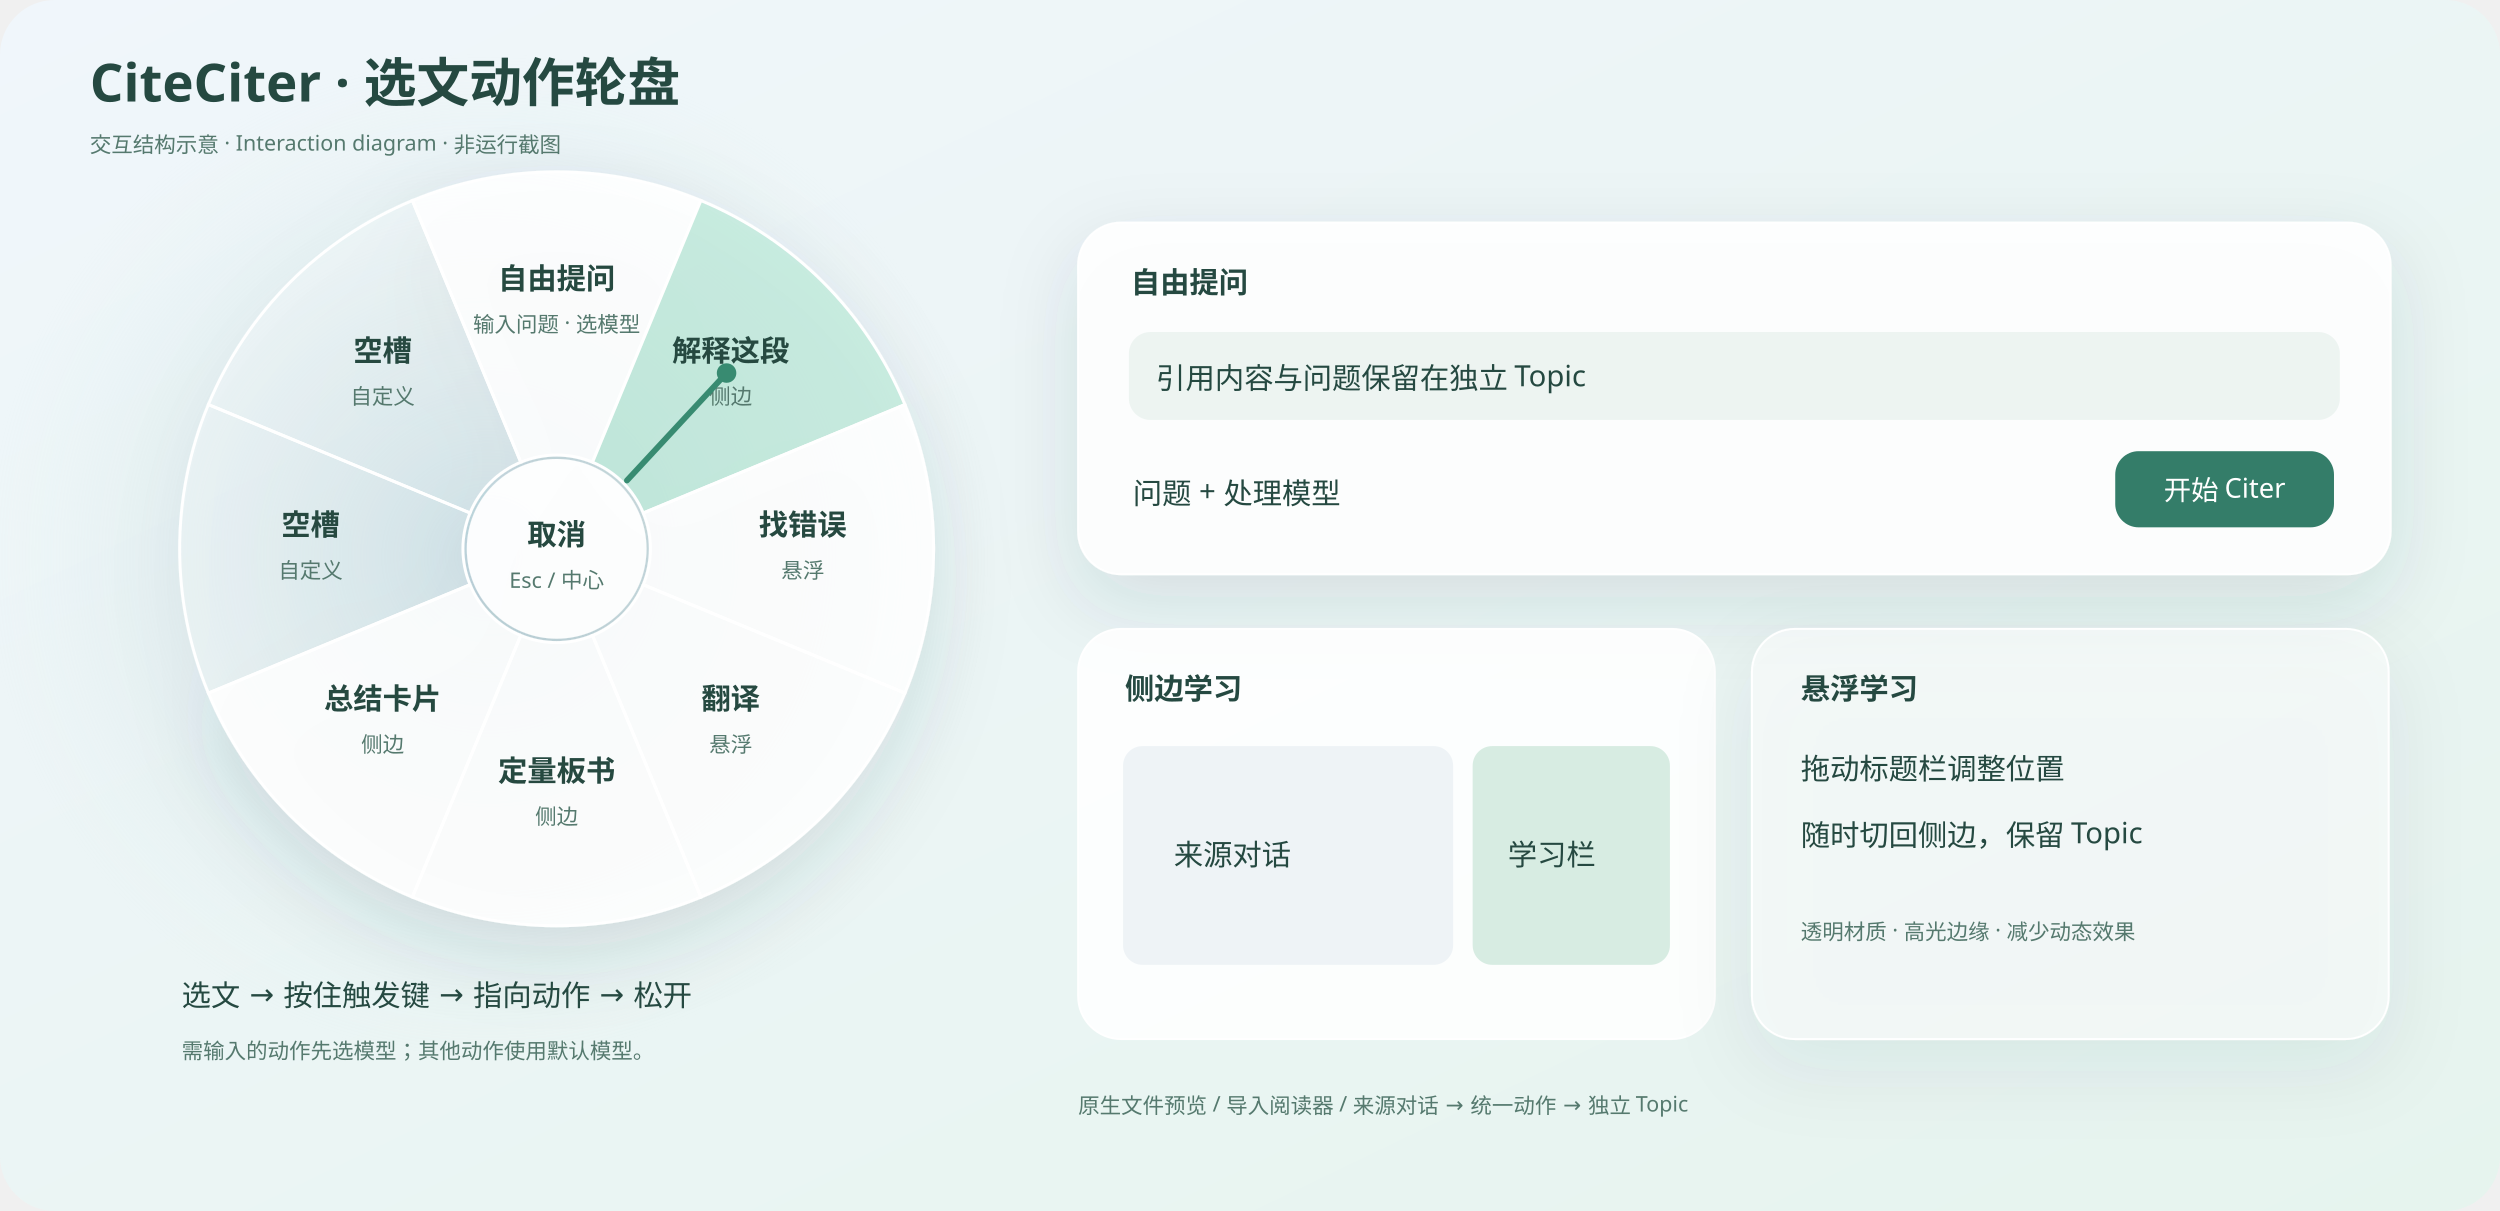
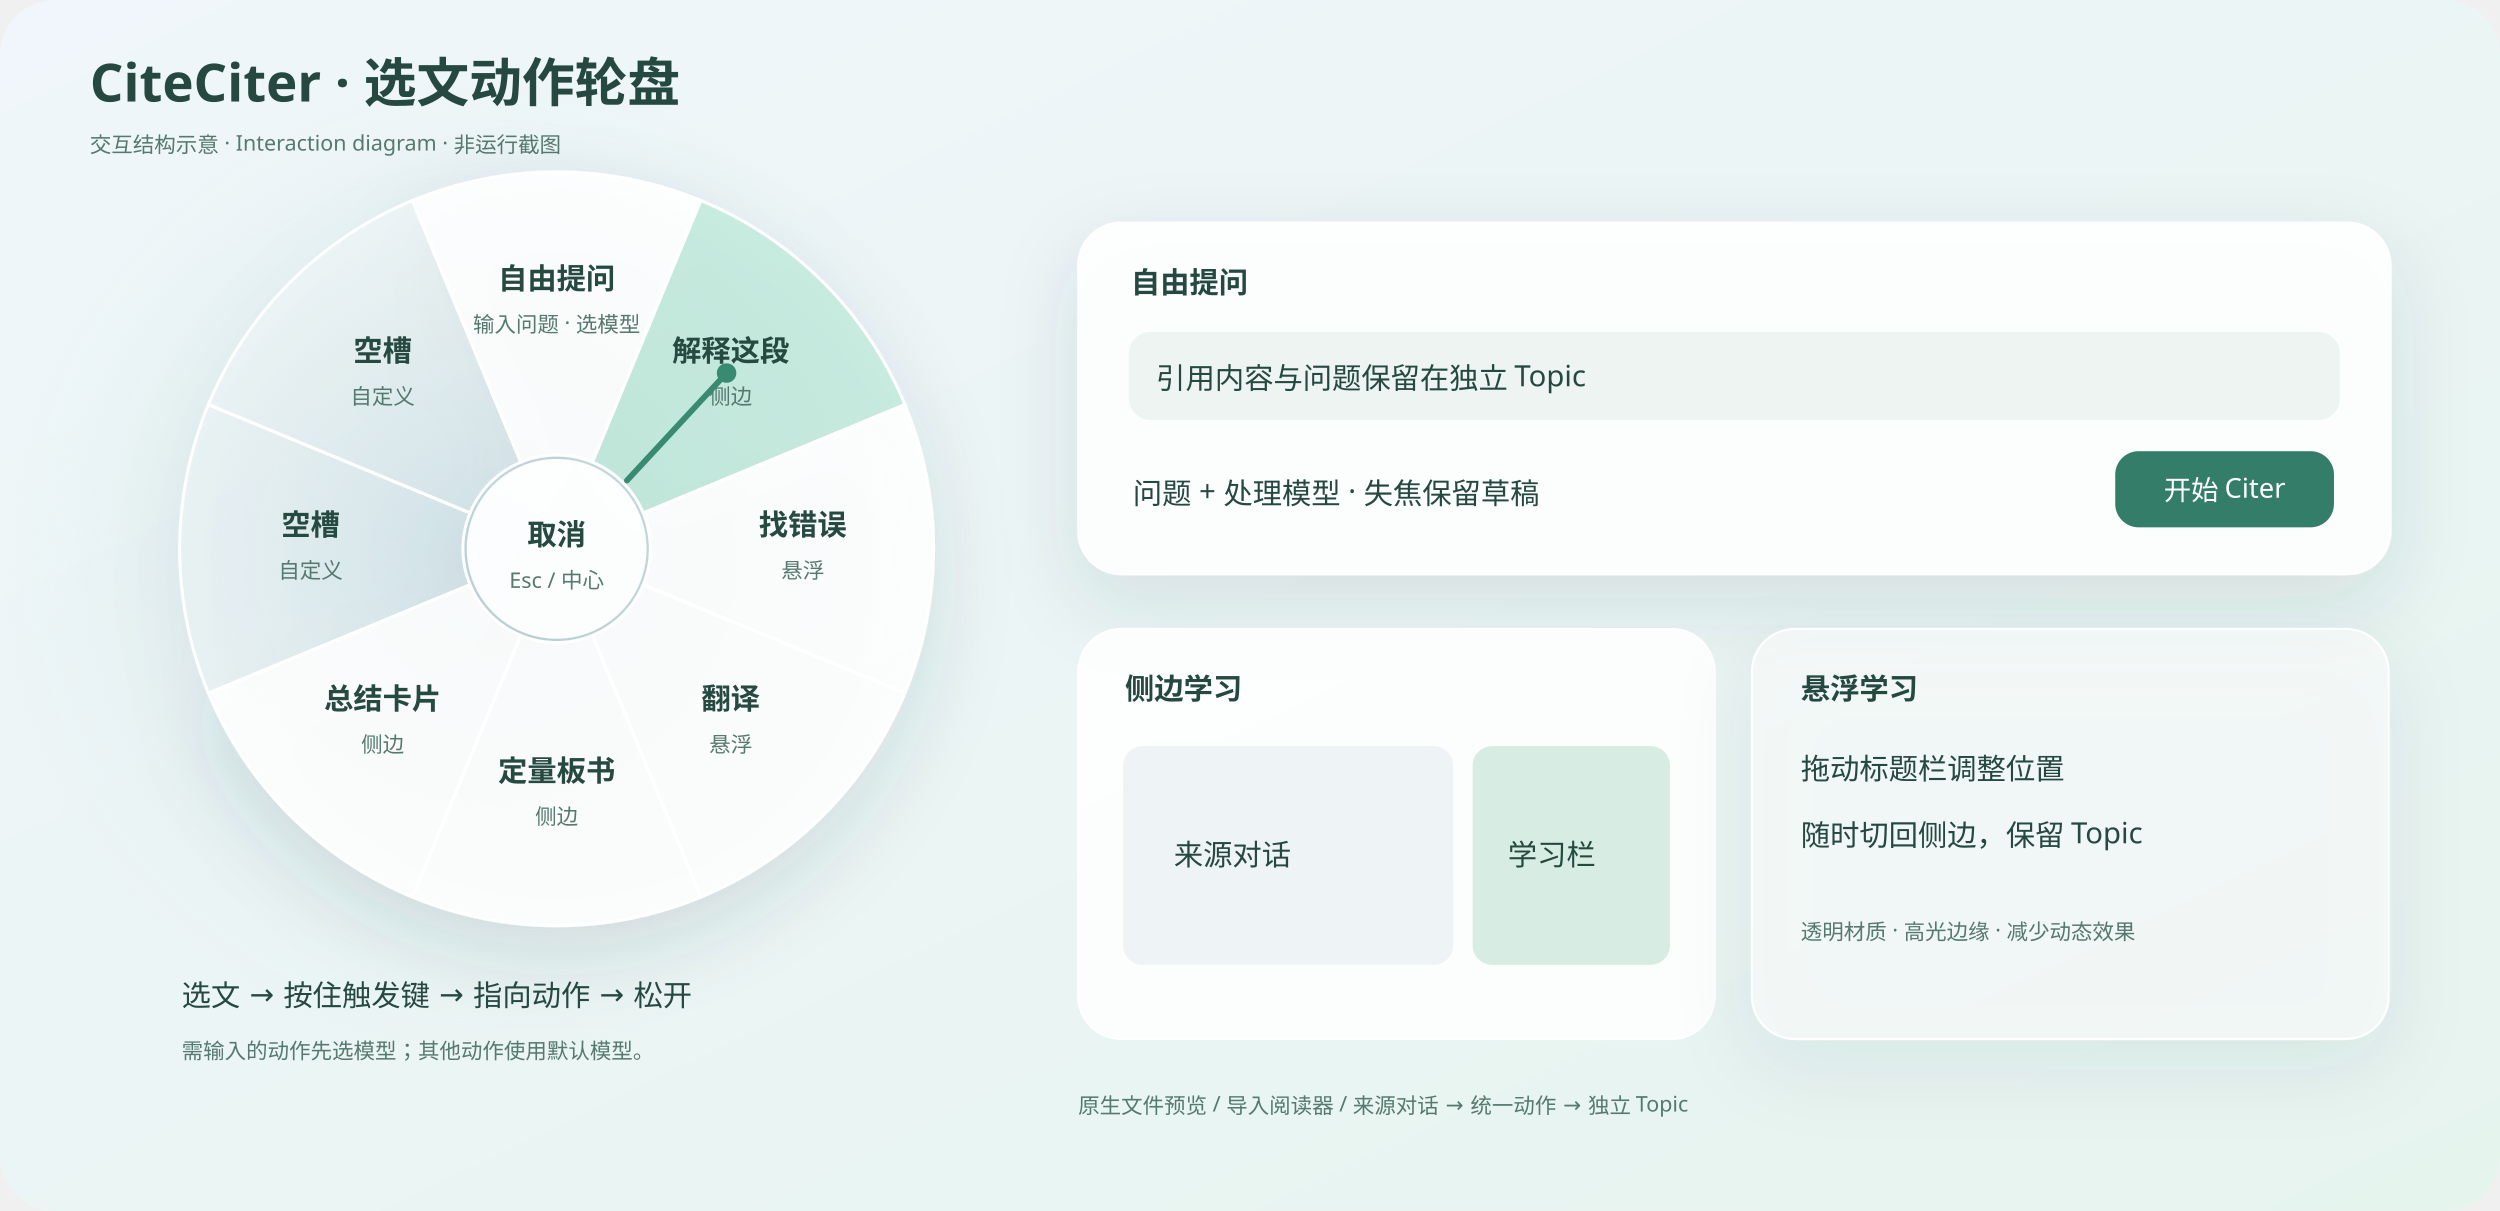
<svg xmlns="http://www.w3.org/2000/svg" width="1280" height="620" viewBox="0 0 1280 620">
  <defs>
    <linearGradient id="bg" x2="1" y2="1">
      <stop stop-color="#f0f6fb" />
      <stop offset="1" stop-color="#e6f4ee" />
    </linearGradient>
    <radialGradient id="glow">
      <stop stop-color="#aacbd6" stop-opacity=".65" />
      <stop offset="1" stop-color="#d9eae5" stop-opacity="0" />
    </radialGradient>
    <filter id="shadow" x="-30%" y="-30%" width="160%" height="170%">
      <feDropShadow dx="0" dy="14" stdDeviation="20" flood-color="#254b52" flood-opacity=".14" />
    </filter>
  </defs>
  <style>text{font-family:system-ui,'Microsoft YaHei',sans-serif;fill:#254941}.label{font-size:15px;font-weight:600}.small{font-size:11px;fill:#55796e}.copy{font-size:15px}.title{font-size:27px;font-weight:650}</style>
  <rect width="1280" height="620" rx="28" fill="url(#bg)" />
  <circle cx="250" cy="285" r="260" fill="url(#glow)" />
  <text x="46" y="52" class="title">CiteCiter · 选文动作轮盘</text>
  <text x="46" y="78" class="small">交互结构示意 · Interaction diagram · 非运行截图</text>
  <g filter="url(#shadow)">
    <path d="M 266.63 236.65 L 211.14 102.69 A 193 193 0 0 1 358.86 102.69 L 303.37 236.65 A 48 48 0 0 0 266.63 236.65" fill="#ffffffe0" stroke="#ffffff" stroke-width="1.5" />
    <text x="285" y="148" text-anchor="middle" class="label">自由提问</text>
    <text x="285" y="170" text-anchor="middle" class="small">输入问题 · 选模型</text>
    <path d="M 303.37 236.65 L 358.86 102.69 A 193 193 0 0 1 463.31 207.14 L 329.35 262.63 A 48 48 0 0 0 303.37 236.65" fill="#bce8d8b8" stroke="#ffffff" stroke-width="1.5" />
    <text x="374.095" y="184.905" text-anchor="middle" class="label">解释这段</text>
    <text x="374.095" y="206.905" text-anchor="middle" class="small">侧边</text>
    <path d="M 329.35 262.63 L 463.31 207.14 A 193 193 0 0 1 463.31 354.86 L 329.35 299.37 A 48 48 0 0 0 329.35 262.63" fill="#ffffffe0" stroke="#ffffff" stroke-width="1.5" />
    <text x="411" y="274" text-anchor="middle" class="label">找错误</text>
    <text x="411" y="296" text-anchor="middle" class="small">悬浮</text>
    <path d="M 329.35 299.37 L 463.31 354.86 A 193 193 0 0 1 358.86 459.31 L 303.37 325.35 A 48 48 0 0 0 329.35 299.37" fill="#ffffffe0" stroke="#ffffff" stroke-width="1.5" />
    <text x="374.095" y="363.095" text-anchor="middle" class="label">翻译</text>
    <text x="374.095" y="385.095" text-anchor="middle" class="small">悬浮</text>
    <path d="M 303.37 325.35 L 358.86 459.31 A 193 193 0 0 1 211.14 459.31 L 266.63 325.35 A 48 48 0 0 0 303.37 325.35" fill="#ffffffe0" stroke="#ffffff" stroke-width="1.5" />
    <text x="285" y="400" text-anchor="middle" class="label">定量板书</text>
    <text x="285" y="422" text-anchor="middle" class="small">侧边</text>
    <path d="M 266.63 325.35 L 211.14 459.31 A 193 193 0 0 1 106.69 354.86 L 240.65 299.37 A 48 48 0 0 0 266.63 325.35" fill="#ffffffe0" stroke="#ffffff" stroke-width="1.5" />
    <text x="195.905" y="363.095" text-anchor="middle" class="label">总结卡片</text>
    <text x="195.905" y="385.095" text-anchor="middle" class="small">侧边</text>
    <path d="M 240.65 299.37 L 106.69 354.86 A 193 193 0 0 1 106.69 207.14 L 240.65 262.63 A 48 48 0 0 0 240.65 299.37" fill="#ffffff36" stroke="#ffffff" stroke-width="1.5" />
    <text x="159" y="274" text-anchor="middle" class="label">空槽</text>
    <text x="159" y="296" text-anchor="middle" class="small">自定义</text>
    <path d="M 240.65 262.63 L 106.69 207.14 A 193 193 0 0 1 211.14 102.69 L 266.63 236.65 A 48 48 0 0 0 240.65 262.63" fill="#ffffff36" stroke="#ffffff" stroke-width="1.5" />
    <text x="195.905" y="184.905" text-anchor="middle" class="label">空槽</text>
    <text x="195.905" y="206.905" text-anchor="middle" class="small">自定义</text>
    <circle cx="285" cy="281" r="46" fill="#fffffff2" />
    <text x="285" y="279" text-anchor="middle" class="label">取消</text>
    <text x="285" y="301" text-anchor="middle" class="small">Esc / 中心</text>
  </g>
  <path d="M 321 246 L 372 191" stroke="#388b71" stroke-width="3" stroke-linecap="round" />
  <circle cx="372" cy="191" r="5" fill="#388b71" />
  <text x="93" y="515" class="copy">选文 → 按住触发键 → 指向动作 → 松开</text>
  <text x="93" y="542" class="small">需输入的动作先选模型；其他动作使用默认模型。</text>
  <rect x="552" y="114" width="672" height="180" rx="22" fill="#ffffffe3" stroke="#fff" filter="url(#shadow)" />
  <text x="579" y="150" class="label">自由提问</text>
  <rect x="578" y="170" width="620" height="45" rx="11" fill="#edf4f1" />
  <text x="592" y="199" class="copy">引用内容与问题保留在独立 Topic</text>
-   <text x="580" y="258" class="copy">问题 + 处理模型</text>
+   <text x="580" y="258" class="copy">问题 + 处理模型 · 失焦保留草稿</text>
  <rect x="1083" y="231" width="112" height="39" rx="12" fill="#347d69" />
  <text x="1139" y="256" text-anchor="middle" style="fill:white;font-size:14px">开始 Citer</text>
  <rect x="552" y="322" width="326" height="210" rx="22" fill="#ffffffe0" stroke="#fff" />
  <text x="576" y="358" class="label">侧边学习</text>
  <rect x="575" y="382" width="169" height="112" rx="10" fill="#eef3f6" />
  <rect x="754" y="382" width="101" height="112" rx="10" fill="#d7ece2" />
  <text x="601" y="443" class="copy">来源对话</text>
  <text x="772" y="443" class="copy">学习栏</text>
  <rect x="897" y="322" width="326" height="210" rx="22" fill="#ffffff85" stroke="#fff" filter="url(#shadow)" />
  <text x="922" y="358" class="label">悬浮学习</text>
  <text x="922" y="399" class="copy">拖动标题栏调整位置</text>
  <text x="922" y="433" class="copy">随时切回侧边，保留 Topic</text>
  <text x="922" y="481" class="small">透明材质 · 高光边缘 · 减少动态效果</text>
  <text x="552" y="570" class="small">原生文件预览 / 导入阅读器 / 来源对话 → 统一动作 → 独立 Topic</text>
</svg>
